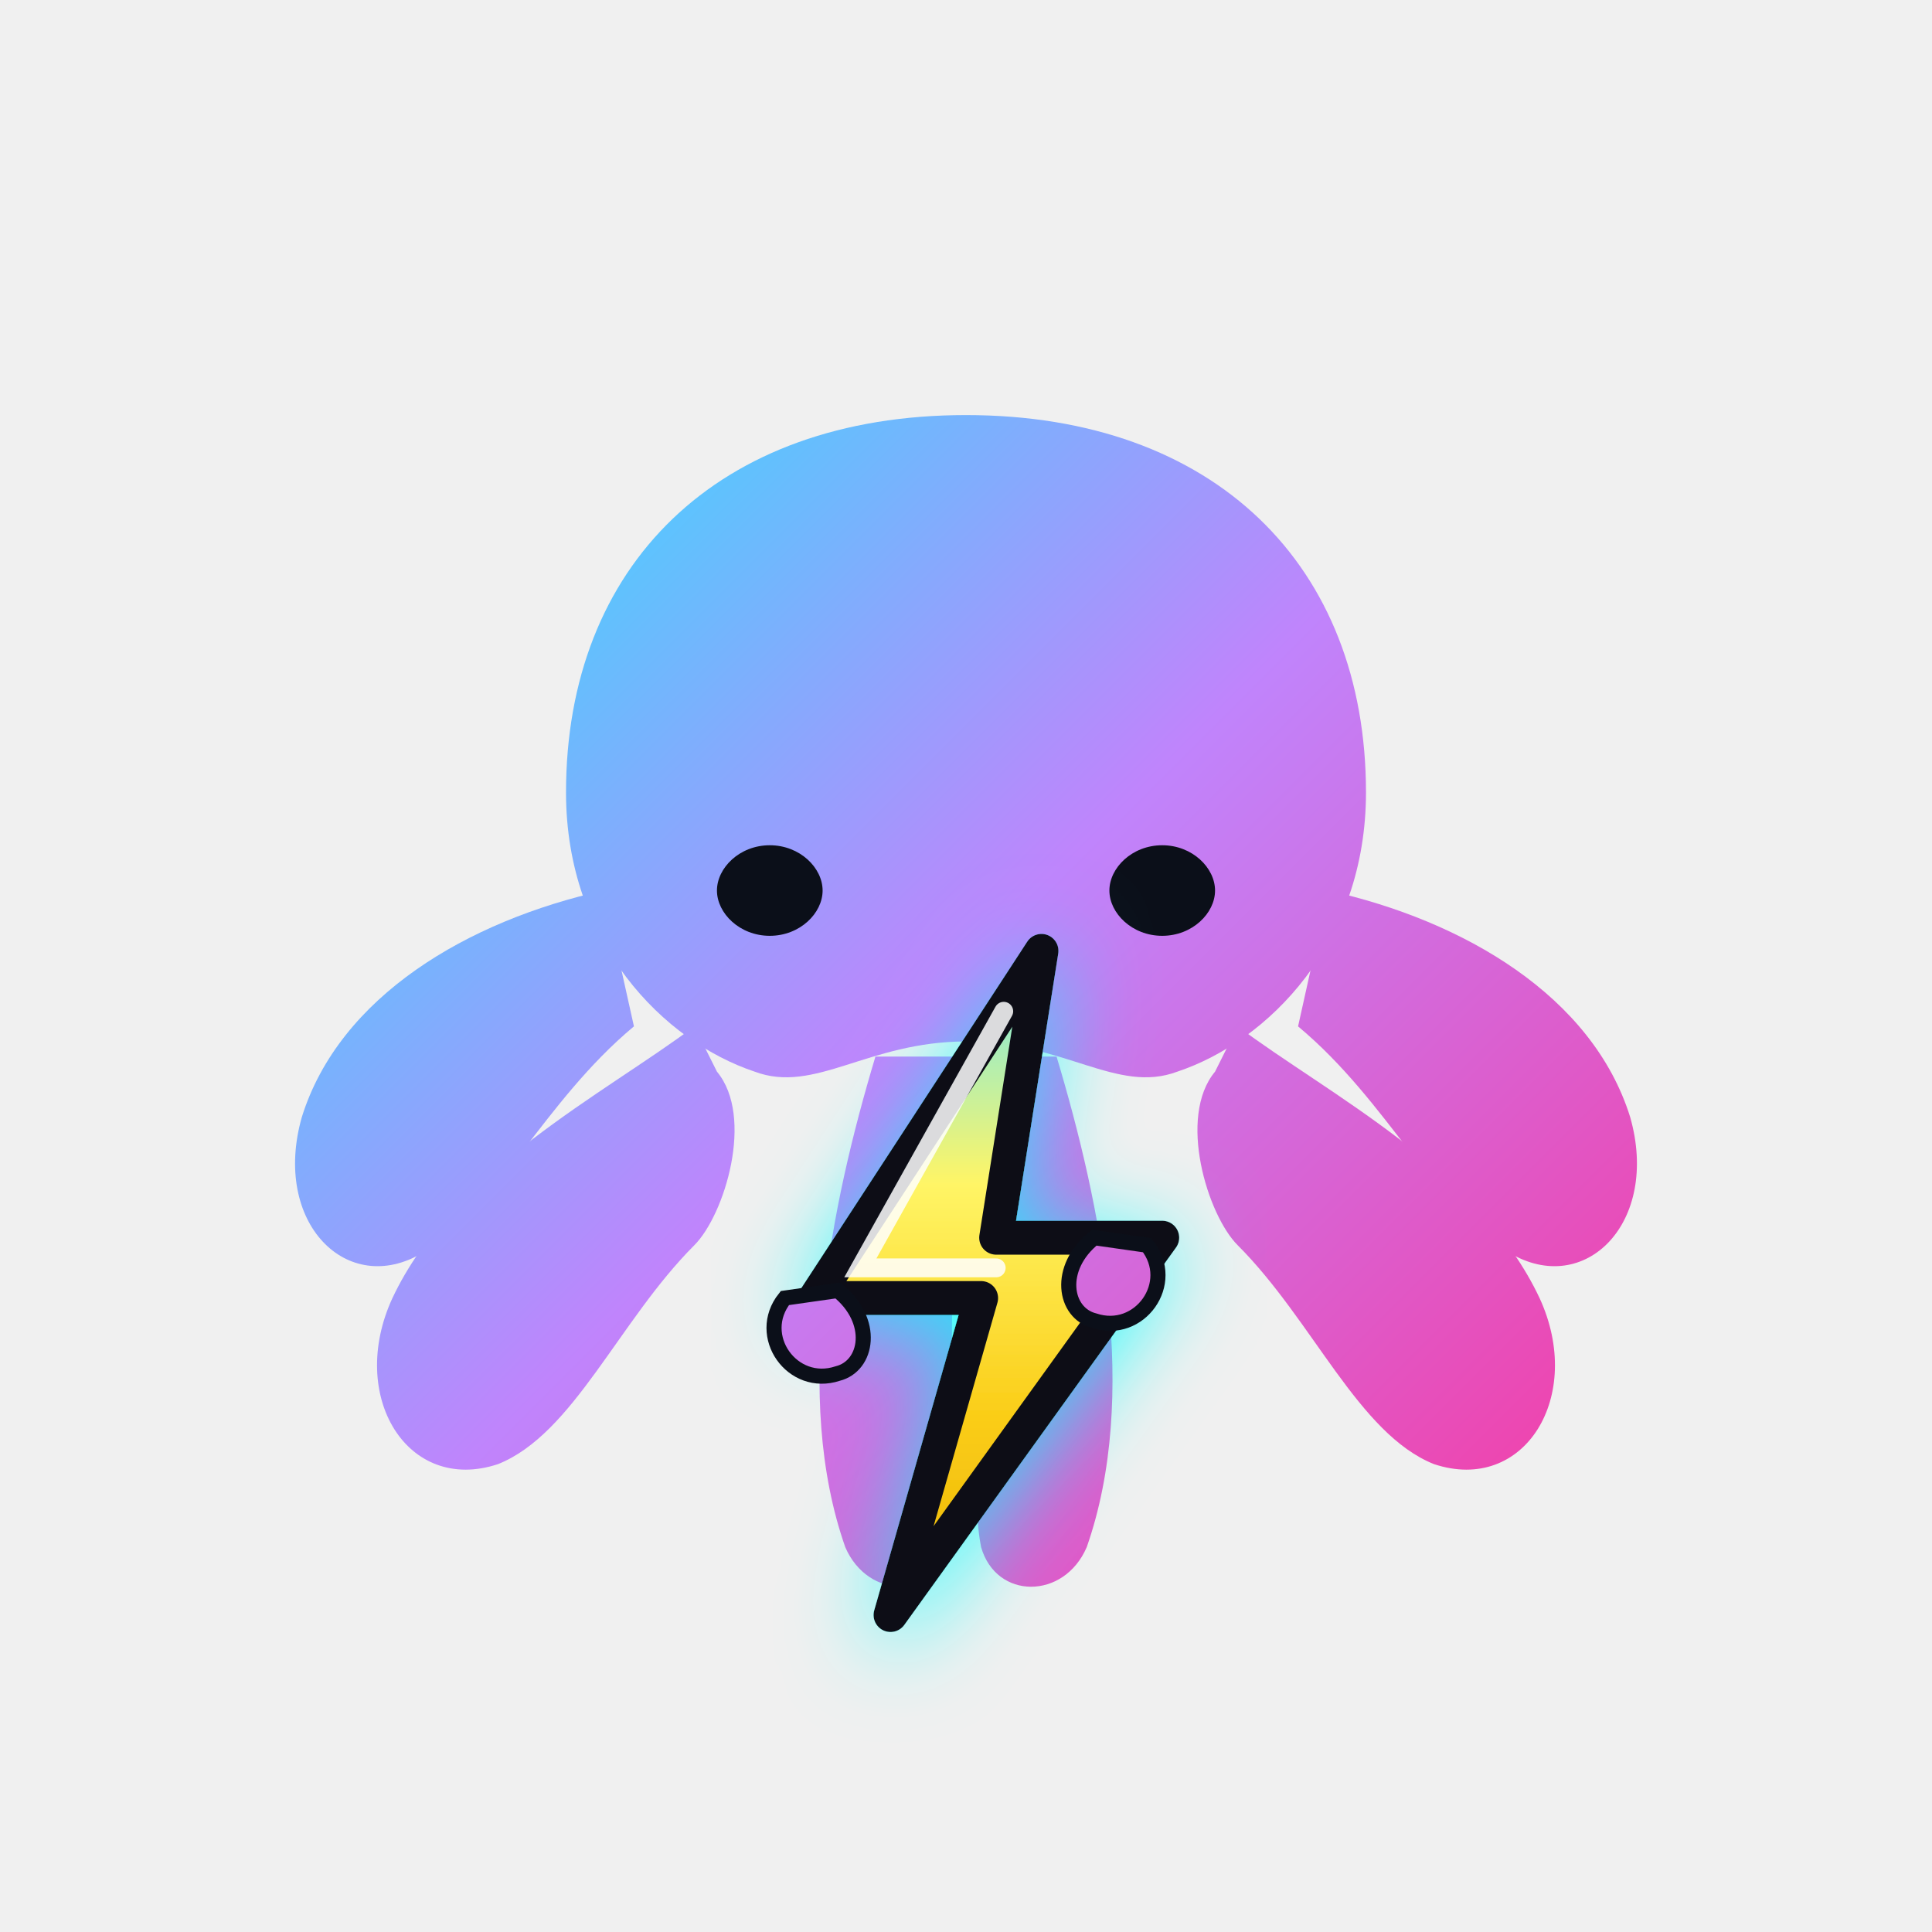
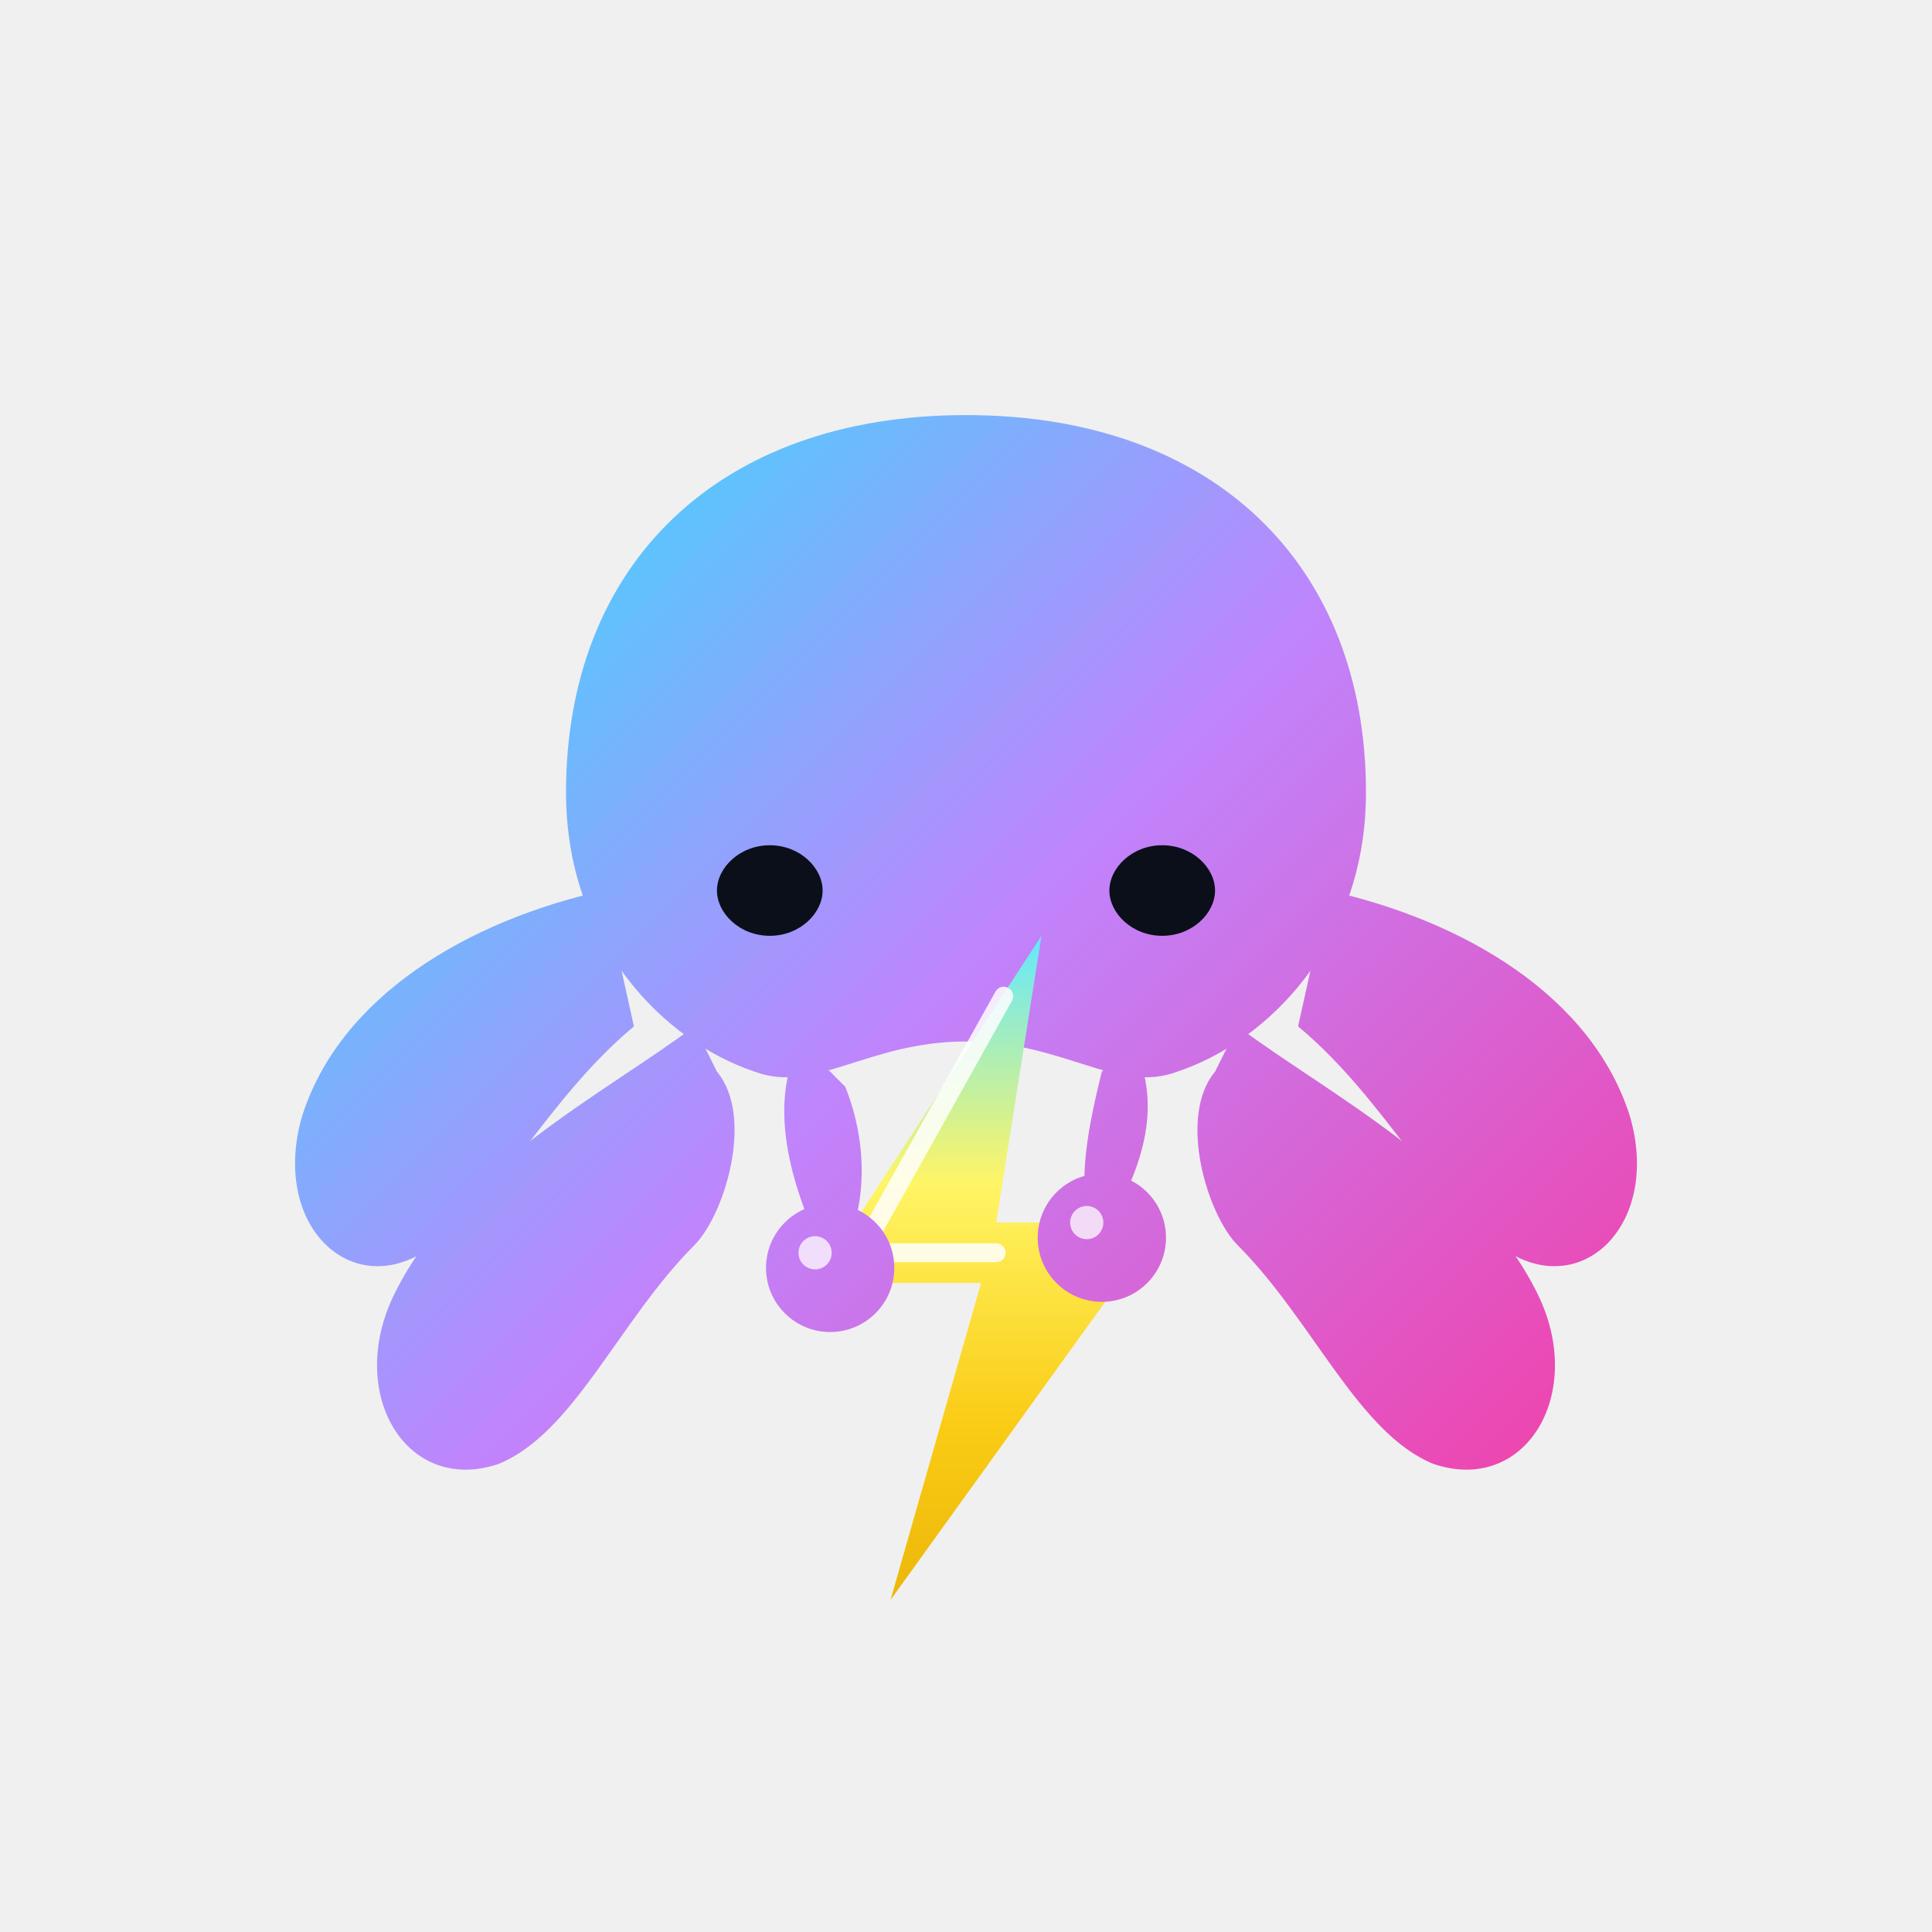
<svg xmlns="http://www.w3.org/2000/svg" width="256" height="256" viewBox="0 0 256 256" fill="none">
  <defs>
    <linearGradient id="octoGradient" x1="32" y1="32" x2="224" y2="224" gradientUnits="userSpaceOnUse">
      <stop offset="0%" stop-color="#00FFFF" />
      <stop offset="50%" stop-color="#C084FC" />
      <stop offset="100%" stop-color="#FF2E93" />
    </linearGradient>
    <linearGradient id="zapYellow3D" x1="128" y1="125" x2="128" y2="216" gradientUnits="userSpaceOnUse">
      <stop offset="0%" stop-color="#67E8F9" />
      <stop offset="35%" stop-color="#FFF566" />
      <stop offset="70%" stop-color="#FACC15" />
      <stop offset="100%" stop-color="#EAB308" />
    </linearGradient>
-     <filter id="zapGlow" x="-30%" y="-30%" width="160%" height="160%">
-       <feDropShadow dx="0" dy="2" stdDeviation="6" flood-color="#00FFFF" flood-opacity="0.8" />
-     </filter>
  </defs>
  <g fill="url(#octoGradient)">
    <path d="M128 55 C95 55 75 75 75 105 C75 125 88 138 100 142 C108 145 115 138 128 138 C141 138 148 145 156 142 C168 138 181 125 181 105 C181 75 161 55 128 55 Z" />
    <path d="M102 112 C98 112 95 115 95 118 C95 121 98 124 102 124 C106 124 109 121 109 118 C109 115 106 112 102 112 Z" fill="#0B0F19" />
    <path d="M154 112 C150 112 147 115 147 118 C147 121 150 124 154 124 C158 124 161 121 161 118 C161 115 158 112 154 112 Z" fill="#0B0F19" />
-     <path d="M116 140 C110 160 105 185 112 205 C115 212 124 212 126 205 C128 195 124 175 128 155 C132 175 128 195 130 205 C132 212 141 212 144 205 C151 185 146 160 140 140 Z" />
    <path d="M92 136 C80 145 60 155 52 172 C46 185 54 198 66 194 C76 190 82 175 92 165 C96 161 100 148 95 142 Z" />
    <path d="M80 118 C62 122 45 132 40 148 C36 162 46 172 56 166 C66 160 72 146 84 136 Z" />
    <path d="M164 136 C176 145 196 155 204 172 C210 185 202 198 190 194 C180 190 174 175 164 165 C160 161 156 148 161 142 Z" />
    <path d="M176 118 C194 122 211 132 216 148 C220 162 210 172 200 166 C190 160 184 146 172 136 Z" />
  </g>
-   <g filter="url(#zapGlow)">
-     <path d="M138 126 L108 172 H130 L118 214 L154 164 H132 L138 126 Z" fill="url(#zapYellow3D)" stroke="#0B0F19" stroke-width="4.5" stroke-linejoin="round" />
-     <path d="M133 134 L114 168 H132" stroke="#FFFFFF" stroke-width="2.5" stroke-linecap="round" opacity="0.85" />
+   <g>
+     <path d="M138 124 L108 170 H130 L118 212 L154 162 H132 L138 124 Z" fill="url(#zapYellow3D)" />
+     <path d="M133 132 L114 166 H132" stroke="#FFFFFF" stroke-width="2.5" stroke-linecap="round" opacity="0.85" />
  </g>
  <g fill="url(#octoGradient)">
-     <path d="M104 172 C100 177 105 184 111 182 C115 181 116 175 111 171 Z" stroke="#0B0F19" stroke-width="2" />
-     <path d="M152 165 C156 170 151 177 145 175 C141 174 140 168 145 164 Z" stroke="#0B0F19" stroke-width="2" />
+     <path d="M106 138 C102 146 104 156 110 168 C114 164 116 154 112 144 Z" />
+     <path d="M150 138 C154 146 152 154 146 164 C142 160 144 150 146 142 Z" />
+   </g>
+   <g>
+     <circle cx="110" cy="168" r="8.5" fill="url(#octoGradient)" />
+     <circle cx="108" cy="166" r="2.2" fill="#FFFFFF" opacity="0.75" />
+     <circle cx="146" cy="164" r="8.5" fill="url(#octoGradient)" />
+     <circle cx="144" cy="162" r="2.2" fill="#FFFFFF" opacity="0.75" />
  </g>
</svg>
